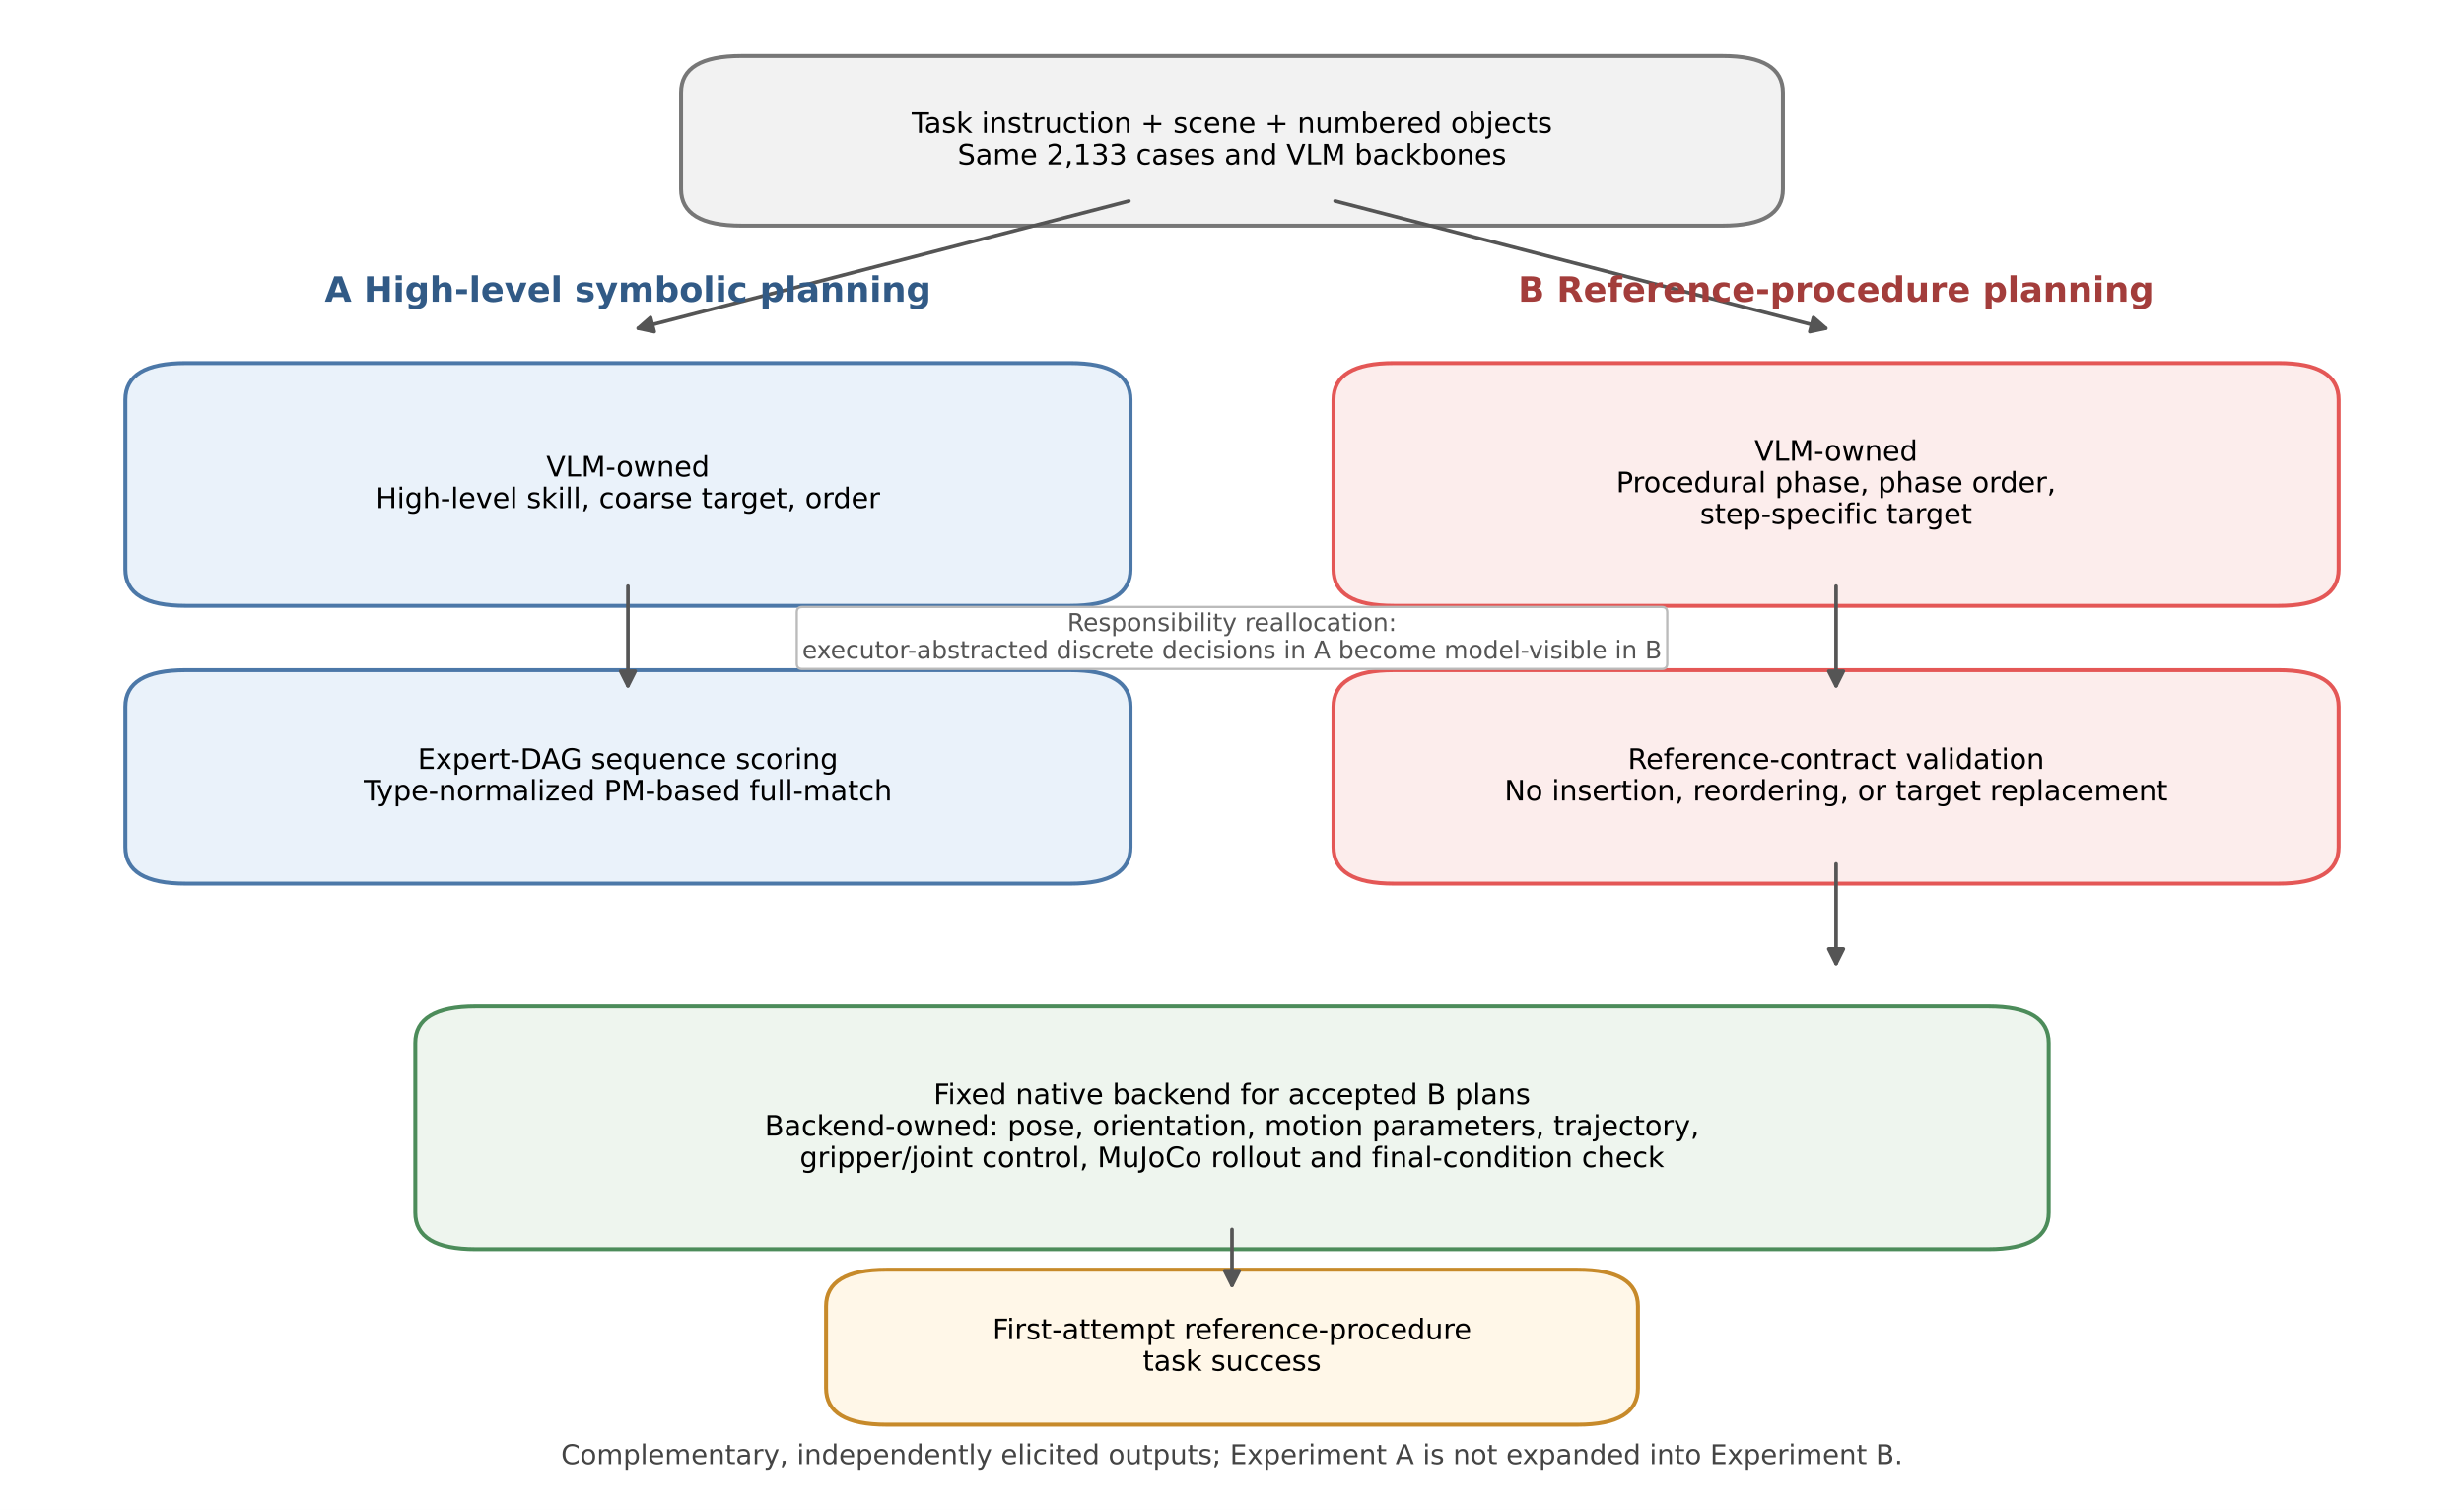
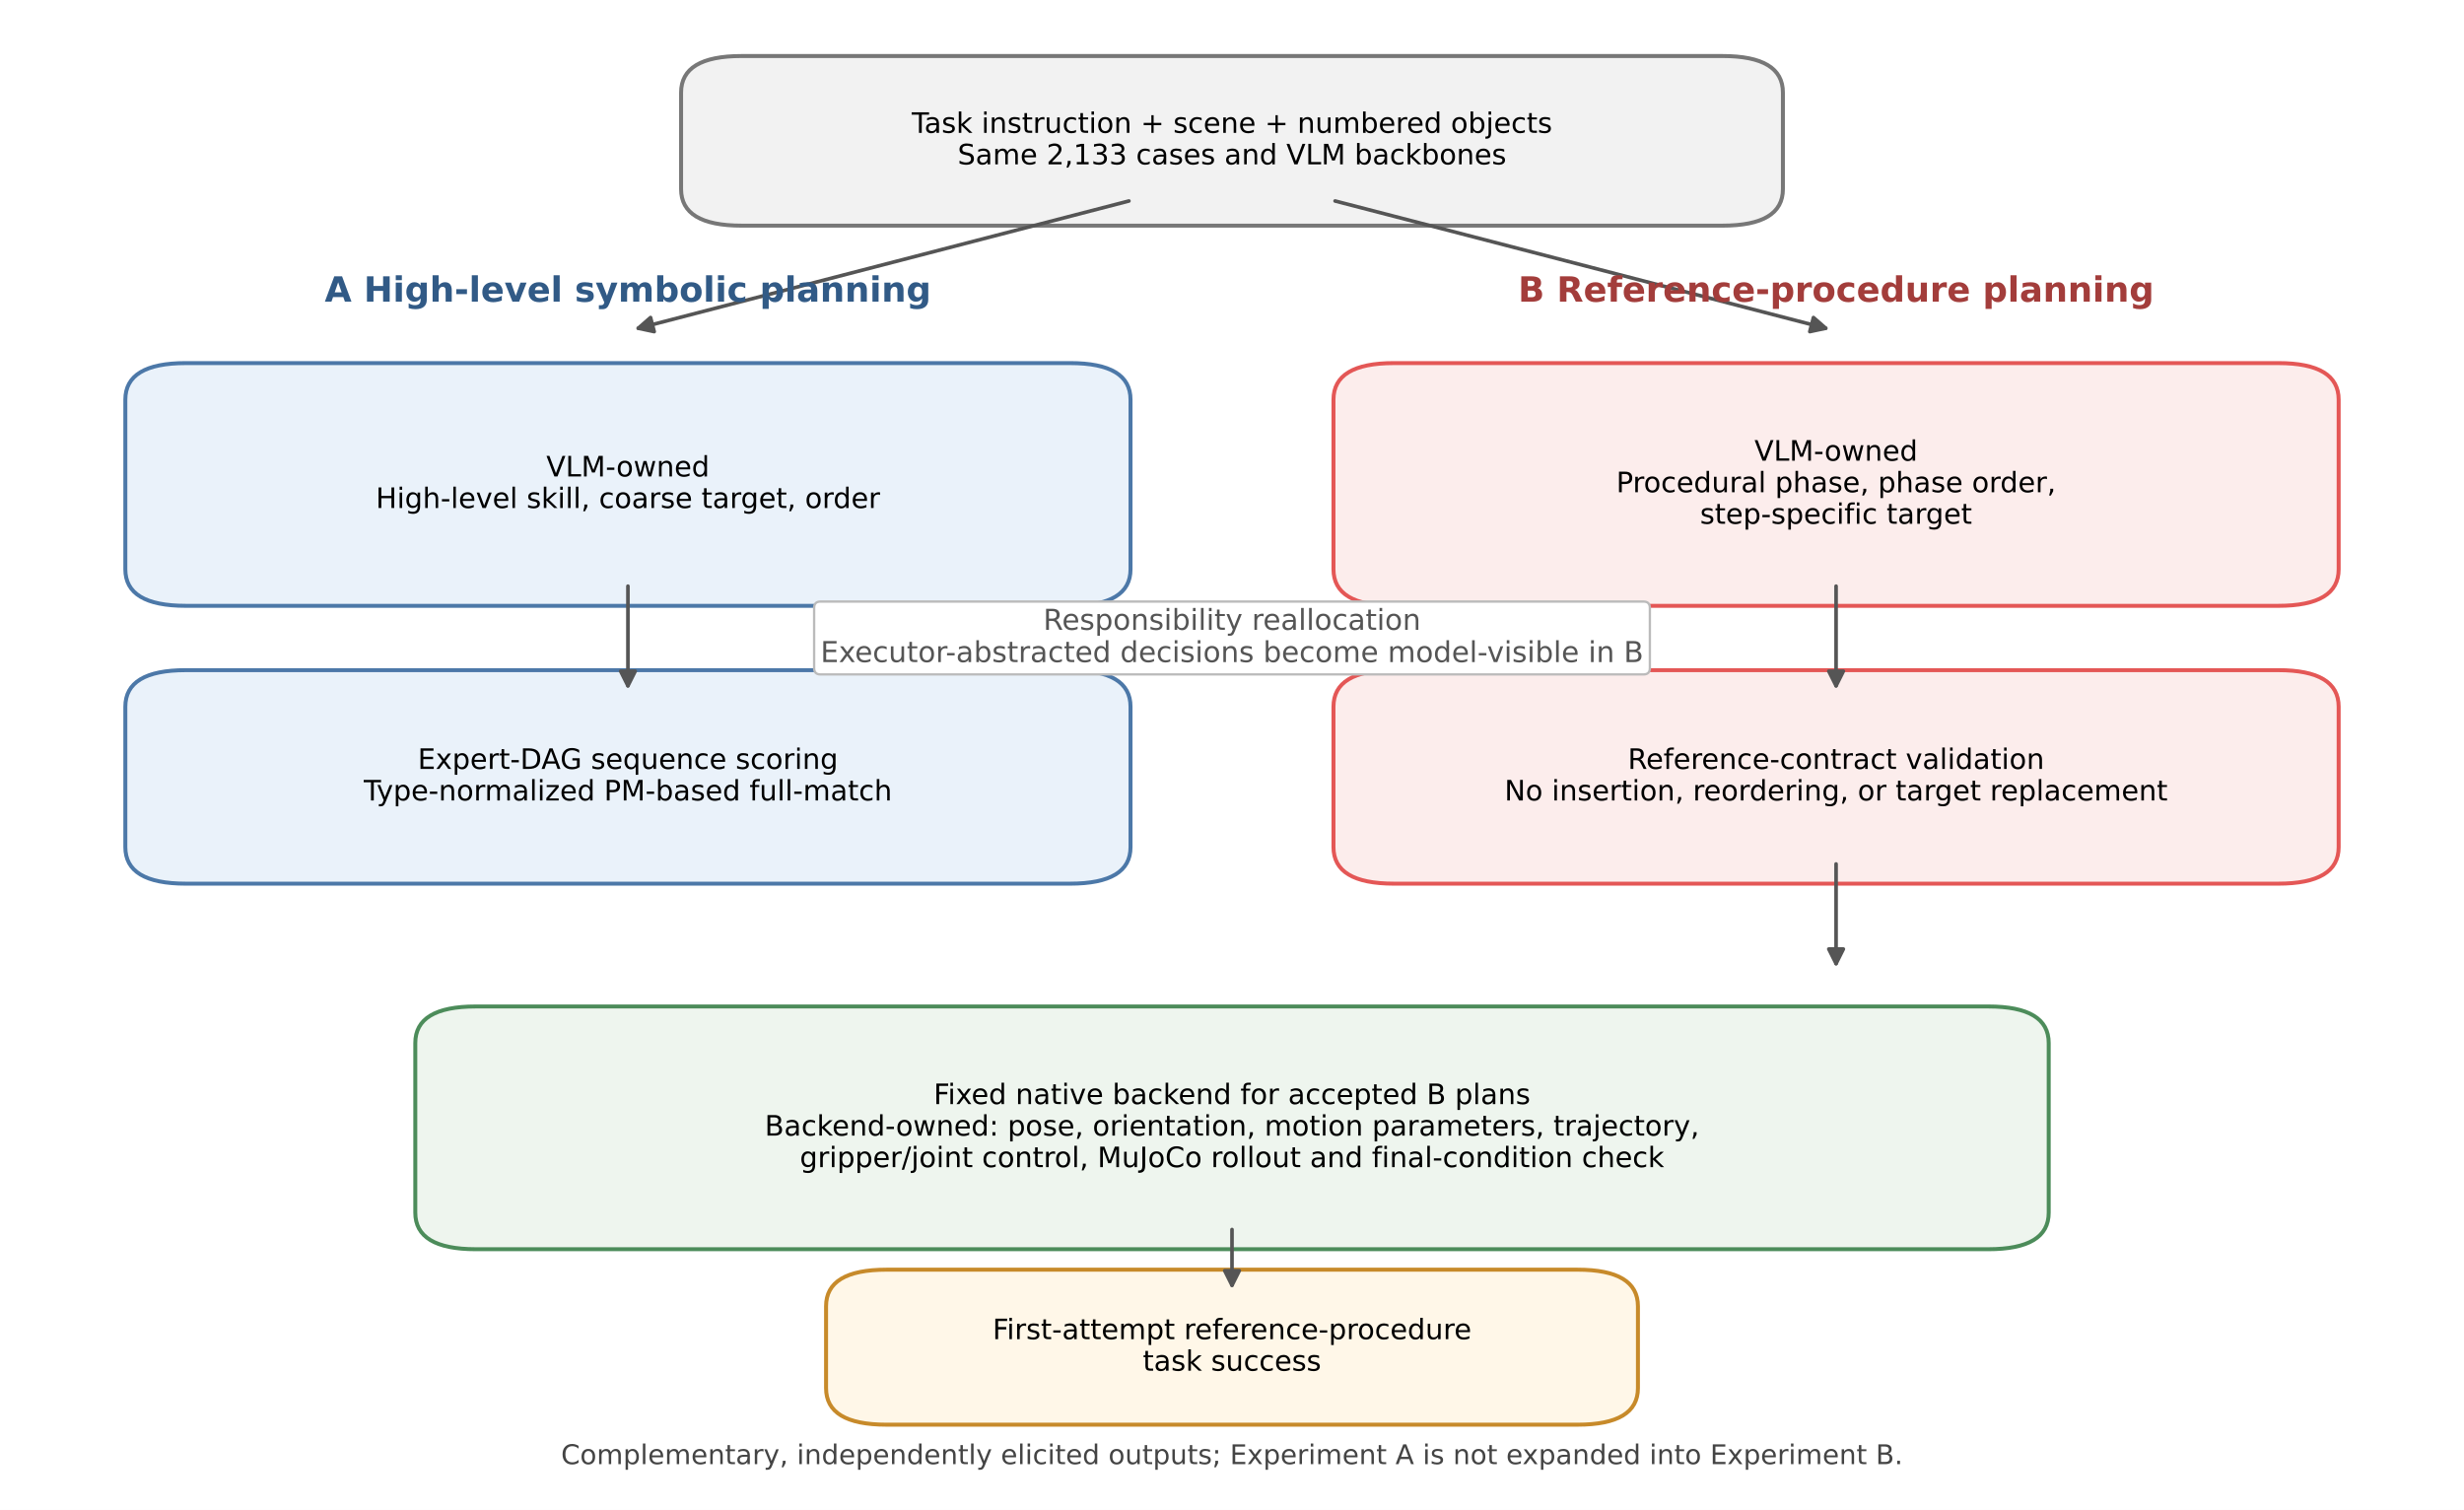
<svg xmlns="http://www.w3.org/2000/svg" width="743.76pt" height="455.76pt" viewBox="0 0 743.76 455.76" version="1.1">
  <defs>
    <style type="text/css">*{stroke-linejoin: round; stroke-linecap: butt}</style>
  </defs>
  <g id="figure_1">
    <g id="patch_1">
      <path d="M 0 455.76 L 743.76 455.76 L 743.76 0 L 0 0 z " style="fill: #ffffff" />
    </g>
    <g id="axes_1">
      <g id="patch_2">
-         <path d="M 223.82 68.108 L 519.94 68.108 Q 538.174 68.108 538.174 57.074 L 538.174 27.944 Q 538.174 16.91 519.94 16.91 L 223.82 16.91 Q 205.586 16.91 205.586 27.944 L 205.586 57.074 Q 205.586 68.108 223.82 68.108 z " clip-path="url(#pec9c77704a)" style="fill: #f2f2f2; stroke: #777777; stroke-width: 1.2; stroke-linejoin: miter" />
+         <path d="M 223.82 68.108 L 519.94 68.108 Q 538.174 68.108 538.174 57.074 L 538.174 27.944 Q 538.174 16.91 519.94 16.91 L 223.82 16.91 Q 205.586 16.91 205.586 27.944 L 205.586 57.074 Q 205.586 68.108 223.82 68.108 z " clip-path="url(#pe17aa7ebdc)" style="fill: #f2f2f2; stroke: #777777; stroke-width: 1.2; stroke-linejoin: miter" />
      </g>
      <g id="patch_3">
-         <path d="M 340.766 60.666 Q 266.12 80.025 192.664 99.075 " clip-path="url(#pec9c77704a)" style="fill: none; stroke: #555555; stroke-width: 1.1; stroke-linecap: round" />
-         <path d="M 197.476 100.1 L 192.664 99.075 L 196.371 95.841 z " clip-path="url(#pec9c77704a)" style="fill: #555555; stroke: #555555; stroke-width: 1.1; stroke-linecap: round" />
+         <path d="M 340.766 60.666 Q 266.12 80.025 192.664 99.075 " clip-path="url(#pe17aa7ebdc)" style="fill: none; stroke: #555555; stroke-width: 1.1; stroke-linecap: round" />
+         <path d="M 197.476 100.1 L 192.664 99.075 L 196.371 95.841 z " clip-path="url(#pe17aa7ebdc)" style="fill: #555555; stroke: #555555; stroke-width: 1.1; stroke-linecap: round" />
      </g>
      <g id="patch_4">
-         <path d="M 402.994 60.666 Q 477.64 80.025 551.096 99.075 " clip-path="url(#pec9c77704a)" style="fill: none; stroke: #555555; stroke-width: 1.1; stroke-linecap: round" />
-         <path d="M 547.389 95.841 L 551.096 99.075 L 546.284 100.1 z " clip-path="url(#pec9c77704a)" style="fill: #555555; stroke: #555555; stroke-width: 1.1; stroke-linecap: round" />
+         <path d="M 402.994 60.666 Q 477.64 80.025 551.096 99.075 " clip-path="url(#pe17aa7ebdc)" style="fill: none; stroke: #555555; stroke-width: 1.1; stroke-linecap: round" />
+         <path d="M 547.389 95.841 L 551.096 99.075 L 546.284 100.1 z " clip-path="url(#pe17aa7ebdc)" style="fill: #555555; stroke: #555555; stroke-width: 1.1; stroke-linecap: round" />
      </g>
      <g id="patch_5">
-         <path d="M 56.067 182.861 L 323.013 182.861 Q 341.247 182.861 341.247 171.827 L 341.247 120.63 Q 341.247 109.596 323.013 109.596 L 56.067 109.596 Q 37.833 109.596 37.833 120.63 L 37.833 171.827 Q 37.833 182.861 56.067 182.861 z " clip-path="url(#pec9c77704a)" style="fill: #eaf2fa; stroke: #4c78a8; stroke-width: 1.2; stroke-linejoin: miter" />
+         <path d="M 56.067 182.861 L 323.013 182.861 Q 341.247 182.861 341.247 171.827 L 341.247 120.63 Q 341.247 109.596 323.013 109.596 L 56.067 109.596 Q 37.833 109.596 37.833 120.63 L 37.833 171.827 Q 37.833 182.861 56.067 182.861 z " clip-path="url(#pe17aa7ebdc)" style="fill: #eaf2fa; stroke: #4c78a8; stroke-width: 1.2; stroke-linejoin: miter" />
      </g>
      <g id="patch_6">
-         <path d="M 420.747 182.861 L 687.693 182.861 Q 705.927 182.861 705.927 171.827 L 705.927 120.63 Q 705.927 109.596 687.693 109.596 L 420.747 109.596 Q 402.513 109.596 402.513 120.63 L 402.513 171.827 Q 402.513 182.861 420.747 182.861 z " clip-path="url(#pec9c77704a)" style="fill: #fcedec; stroke: #e45756; stroke-width: 1.2; stroke-linejoin: miter" />
+         <path d="M 420.747 182.861 L 687.693 182.861 Q 705.927 182.861 705.927 171.827 L 705.927 120.63 Q 705.927 109.596 687.693 109.596 L 420.747 109.596 Q 402.513 109.596 402.513 120.63 L 402.513 171.827 Q 402.513 182.861 420.747 182.861 z " clip-path="url(#pe17aa7ebdc)" style="fill: #fcedec; stroke: #e45756; stroke-width: 1.2; stroke-linejoin: miter" />
      </g>
      <g id="patch_7">
-         <path d="M 56.067 266.72 L 323.013 266.72 Q 341.247 266.72 341.247 255.686 L 341.247 213.315 Q 341.247 202.281 323.013 202.281 L 56.067 202.281 Q 37.833 202.281 37.833 213.315 L 37.833 255.686 Q 37.833 266.72 56.067 266.72 z " clip-path="url(#pec9c77704a)" style="fill: #eaf2fa; stroke: #4c78a8; stroke-width: 1.2; stroke-linejoin: miter" />
+         <path d="M 56.067 266.72 L 323.013 266.72 Q 341.247 266.72 341.247 255.686 L 341.247 213.315 Q 341.247 202.281 323.013 202.281 L 56.067 202.281 Q 37.833 202.281 37.833 213.315 L 37.833 255.686 Q 37.833 266.72 56.067 266.72 z " clip-path="url(#pe17aa7ebdc)" style="fill: #eaf2fa; stroke: #4c78a8; stroke-width: 1.2; stroke-linejoin: miter" />
      </g>
      <g id="patch_8">
-         <path d="M 420.747 266.72 L 687.693 266.72 Q 705.927 266.72 705.927 255.686 L 705.927 213.315 Q 705.927 202.281 687.693 202.281 L 420.747 202.281 Q 402.513 202.281 402.513 213.315 L 402.513 255.686 Q 402.513 266.72 420.747 266.72 z " clip-path="url(#pec9c77704a)" style="fill: #fcedec; stroke: #e45756; stroke-width: 1.2; stroke-linejoin: miter" />
+         <path d="M 420.747 266.72 L 687.693 266.72 Q 705.927 266.72 705.927 255.686 L 705.927 213.315 Q 705.927 202.281 687.693 202.281 L 420.747 202.281 Q 402.513 202.281 402.513 213.315 L 402.513 255.686 Q 402.513 266.72 420.747 266.72 z " clip-path="url(#pe17aa7ebdc)" style="fill: #fcedec; stroke: #e45756; stroke-width: 1.2; stroke-linejoin: miter" />
      </g>
      <g id="patch_9">
-         <path d="M 189.54 176.921 Q 189.54 192.575 189.54 207 " clip-path="url(#pec9c77704a)" style="fill: none; stroke: #555555; stroke-width: 1.1; stroke-linecap: round" />
-         <path d="M 191.74 202.6 L 189.54 207 L 187.34 202.6 z " clip-path="url(#pec9c77704a)" style="fill: #555555; stroke: #555555; stroke-width: 1.1; stroke-linecap: round" />
+         <path d="M 189.54 176.921 Q 189.54 192.575 189.54 207 " clip-path="url(#pe17aa7ebdc)" style="fill: none; stroke: #555555; stroke-width: 1.1; stroke-linecap: round" />
+         <path d="M 191.74 202.6 L 189.54 207 L 187.34 202.6 z " clip-path="url(#pe17aa7ebdc)" style="fill: #555555; stroke: #555555; stroke-width: 1.1; stroke-linecap: round" />
      </g>
      <g id="patch_10">
-         <path d="M 554.22 176.921 Q 554.22 192.575 554.22 207 " clip-path="url(#pec9c77704a)" style="fill: none; stroke: #555555; stroke-width: 1.1; stroke-linecap: round" />
-         <path d="M 556.42 202.6 L 554.22 207 L 552.02 202.6 z " clip-path="url(#pec9c77704a)" style="fill: #555555; stroke: #555555; stroke-width: 1.1; stroke-linecap: round" />
+         <path d="M 554.22 176.921 Q 554.22 192.575 554.22 207 " clip-path="url(#pe17aa7ebdc)" style="fill: none; stroke: #555555; stroke-width: 1.1; stroke-linecap: round" />
+         <path d="M 556.42 202.6 L 554.22 207 L 552.02 202.6 z " clip-path="url(#pe17aa7ebdc)" style="fill: #555555; stroke: #555555; stroke-width: 1.1; stroke-linecap: round" />
      </g>
      <g id="patch_11">
-         <path d="M 554.22 260.779 Q 554.22 276.434 554.22 290.858 " clip-path="url(#pec9c77704a)" style="fill: none; stroke: #555555; stroke-width: 1.1; stroke-linecap: round" />
-         <path d="M 556.42 286.458 L 554.22 290.858 L 552.02 286.458 z " clip-path="url(#pec9c77704a)" style="fill: #555555; stroke: #555555; stroke-width: 1.1; stroke-linecap: round" />
+         <path d="M 554.22 260.779 Q 554.22 276.434 554.22 290.858 " clip-path="url(#pe17aa7ebdc)" style="fill: none; stroke: #555555; stroke-width: 1.1; stroke-linecap: round" />
+         <path d="M 556.42 286.458 L 554.22 290.858 L 552.02 286.458 z " clip-path="url(#pe17aa7ebdc)" style="fill: #555555; stroke: #555555; stroke-width: 1.1; stroke-linecap: round" />
      </g>
      <g id="patch_12">
-         <path d="M 143.59 377.06 L 600.17 377.06 Q 618.404 377.06 618.404 366.026 L 618.404 314.828 Q 618.404 303.794 600.17 303.794 L 143.59 303.794 Q 125.356 303.794 125.356 314.828 L 125.356 366.026 Q 125.356 377.06 143.59 377.06 z " clip-path="url(#pec9c77704a)" style="fill: #eef5ee; stroke: #4c8c5a; stroke-width: 1.2; stroke-linejoin: miter" />
+         <path d="M 143.59 377.06 L 600.17 377.06 Q 618.404 377.06 618.404 366.026 L 618.404 314.828 Q 618.404 303.794 600.17 303.794 L 143.59 303.794 Q 125.356 303.794 125.356 314.828 L 125.356 366.026 Q 125.356 377.06 143.59 377.06 z " clip-path="url(#pe17aa7ebdc)" style="fill: #eef5ee; stroke: #4c8c5a; stroke-width: 1.2; stroke-linejoin: miter" />
      </g>
      <g id="patch_13">
-         <path d="M 267.582 430.023 L 476.178 430.023 Q 494.412 430.023 494.412 418.989 L 494.412 394.273 Q 494.412 383.239 476.178 383.239 L 267.582 383.239 Q 249.348 383.239 249.348 394.273 L 249.348 418.989 Q 249.348 430.023 267.582 430.023 z " clip-path="url(#pec9c77704a)" style="fill: #fff7e8; stroke: #c78a2a; stroke-width: 1.2; stroke-linejoin: miter" />
+         <path d="M 267.582 430.023 L 476.178 430.023 Q 494.412 430.023 494.412 418.989 L 494.412 394.273 Q 494.412 383.239 476.178 383.239 L 267.582 383.239 Q 249.348 383.239 249.348 394.273 L 249.348 418.989 Q 249.348 430.023 267.582 430.023 z " clip-path="url(#pe17aa7ebdc)" style="fill: #fff7e8; stroke: #c78a2a; stroke-width: 1.2; stroke-linejoin: miter" />
      </g>
      <g id="patch_14">
-         <path d="M 371.88 371.117 Q 371.88 380.148 371.88 387.95 " clip-path="url(#pec9c77704a)" style="fill: none; stroke: #555555; stroke-width: 1.1; stroke-linecap: round" />
-         <path d="M 374.08 383.55 L 371.88 387.95 L 369.68 383.55 z " clip-path="url(#pec9c77704a)" style="fill: #555555; stroke: #555555; stroke-width: 1.1; stroke-linecap: round" />
+         <path d="M 371.88 371.117 Q 371.88 380.148 371.88 387.95 " clip-path="url(#pe17aa7ebdc)" style="fill: none; stroke: #555555; stroke-width: 1.1; stroke-linecap: round" />
+         <path d="M 374.08 383.55 L 371.88 387.95 L 369.68 383.55 z " clip-path="url(#pe17aa7ebdc)" style="fill: #555555; stroke: #555555; stroke-width: 1.1; stroke-linecap: round" />
      </g>
      <g id="text_1">
        <text style="font: 8.5px 'DejaVu Sans'" transform="translate(275.2164 40.0952)">Task instruction + scene + numbered objects</text>
        <text style="font: 8.5px 'DejaVu Sans'" transform="translate(289.0581 49.61334)">Same 2,133 cases and VLM backbones</text>
      </g>
      <g id="text_2">
        <text style="fill: #315a86; font: 700 10.5px 'DejaVu Sans'; text-anchor: middle" x="189.54" y="91.058" transform="rotate(-0 189.54 91.0584)">A  High-level symbolic planning</text>
      </g>
      <g id="text_3">
        <text style="fill: #a33d3b; font: 700 10.5px 'DejaVu Sans'; text-anchor: middle" x="554.22" y="91.058" transform="rotate(-0 554.22 91.0584)">B  Reference-procedure planning</text>
      </g>
      <g id="text_4">
        <text style="font: 8.5px 'DejaVu Sans'" transform="translate(164.902 143.8148)">VLM-owned</text>
        <text style="font: 8.5px 'DejaVu Sans'" transform="translate(113.4358 153.3329)">High-level skill, coarse target, order</text>
      </g>
      <g id="text_5">
        <text style="font: 8.5px 'DejaVu Sans'" transform="translate(529.582 139.0557)">VLM-owned</text>
        <text style="font: 8.5px 'DejaVu Sans'" transform="translate(487.8669 148.5739)">Procedural phase, phase order,</text>
        <text style="font: 8.5px 'DejaVu Sans'" transform="translate(513.1617 158.092)">step-specific target</text>
      </g>
      <g id="text_6">
        <text style="font: 8.5px 'DejaVu Sans'" transform="translate(126.1021 232.0868)">Expert-DAG sequence scoring</text>
        <text style="font: 8.5px 'DejaVu Sans'" transform="translate(109.8113 241.6049)">Type-normalized PM-based full-match</text>
      </g>
      <g id="text_7">
        <text style="font: 8.5px 'DejaVu Sans'" transform="translate(491.3598 232.0868)">Reference-contract validation</text>
        <text style="font: 8.5px 'DejaVu Sans'" transform="translate(454.1352 241.6049)">No insertion, reordering, or target replacement</text>
      </g>
      <g id="text_8">
        <text style="font: 8.5px 'DejaVu Sans'" transform="translate(281.8139 333.2541)">Fixed native backend for accepted B plans</text>
        <text style="font: 8.5px 'DejaVu Sans'" transform="translate(230.8378 342.7723)">Backend-owned: pose, orientation, motion parameters, trajectory,</text>
        <text style="font: 8.5px 'DejaVu Sans'" transform="translate(241.4236 352.2904)">gripper/joint control, MuJoCo rollout and final-condition check</text>
      </g>
      <g id="text_9">
        <text style="font: 8.5px 'DejaVu Sans'" transform="translate(299.6127 404.2172)">First-attempt reference-procedure</text>
        <text style="font: 8.5px 'DejaVu Sans'" transform="translate(344.9596 413.7353)">task success</text>
      </g>
      <g id="text_10">
        <text style="fill: #444444; font: 8.2px 'DejaVu Sans'; text-anchor: middle" x="371.88" y="441.94" transform="rotate(-0 371.88 441.9396)">Complementary, independently elicited outputs; Experiment A is not expanded into Experiment B.</text>
      </g>
      <g id="text_11">
        <g id="patch_15">
-           <path d="M 242.137 201.923 L 501.623 201.923 Q 503.251 201.923 503.251 200.295 L 503.251 184.847 Q 503.251 183.219 501.623 183.219 L 242.137 183.219 Q 240.509 183.219 240.509 184.847 L 240.509 200.295 Q 240.509 201.923 242.137 201.923 z " style="fill: #ffffff; stroke: #bbbbbb; stroke-width: 0.7; stroke-linejoin: miter" />
+           <path d="M 247.662 203.566 L 496.098 203.566 Q 498.012 203.566 498.012 201.652 L 498.012 183.49 Q 498.012 181.576 496.098 181.576 L 247.662 181.576 Q 245.748 181.576 245.748 183.49 L 245.748 201.652 Q 245.748 203.566 247.662 203.566 z " style="fill: #ffffff; stroke: #bbbbbb; stroke-width: 0.7; stroke-linejoin: miter" />
        </g>
-         <text style="fill: #555555; font: 7.4px 'DejaVu Sans'" transform="translate(322.1722 190.4699)">Responsibility reallocation:</text>
-         <text style="fill: #555555; font: 7.4px 'DejaVu Sans'" transform="translate(242.1372 198.7563)">executor-abstracted discrete decisions in A become model-visible in B</text>
+         <text style="fill: #555555; font: 8.7px 'DejaVu Sans'" transform="translate(314.9052 190.1008)">Responsibility reallocation</text>
+         <text style="fill: #555555; font: 8.7px 'DejaVu Sans'" transform="translate(247.6617 199.8429)">Executor-abstracted decisions become model-visible in B</text>
      </g>
    </g>
  </g>
  <defs>
-     <clipPath id="pec9c77704a">
+     <clipPath id="pe17aa7ebdc">
      <rect x="7.2" y="7.2" width="729.36" height="441.36" />
    </clipPath>
  </defs>
</svg>
